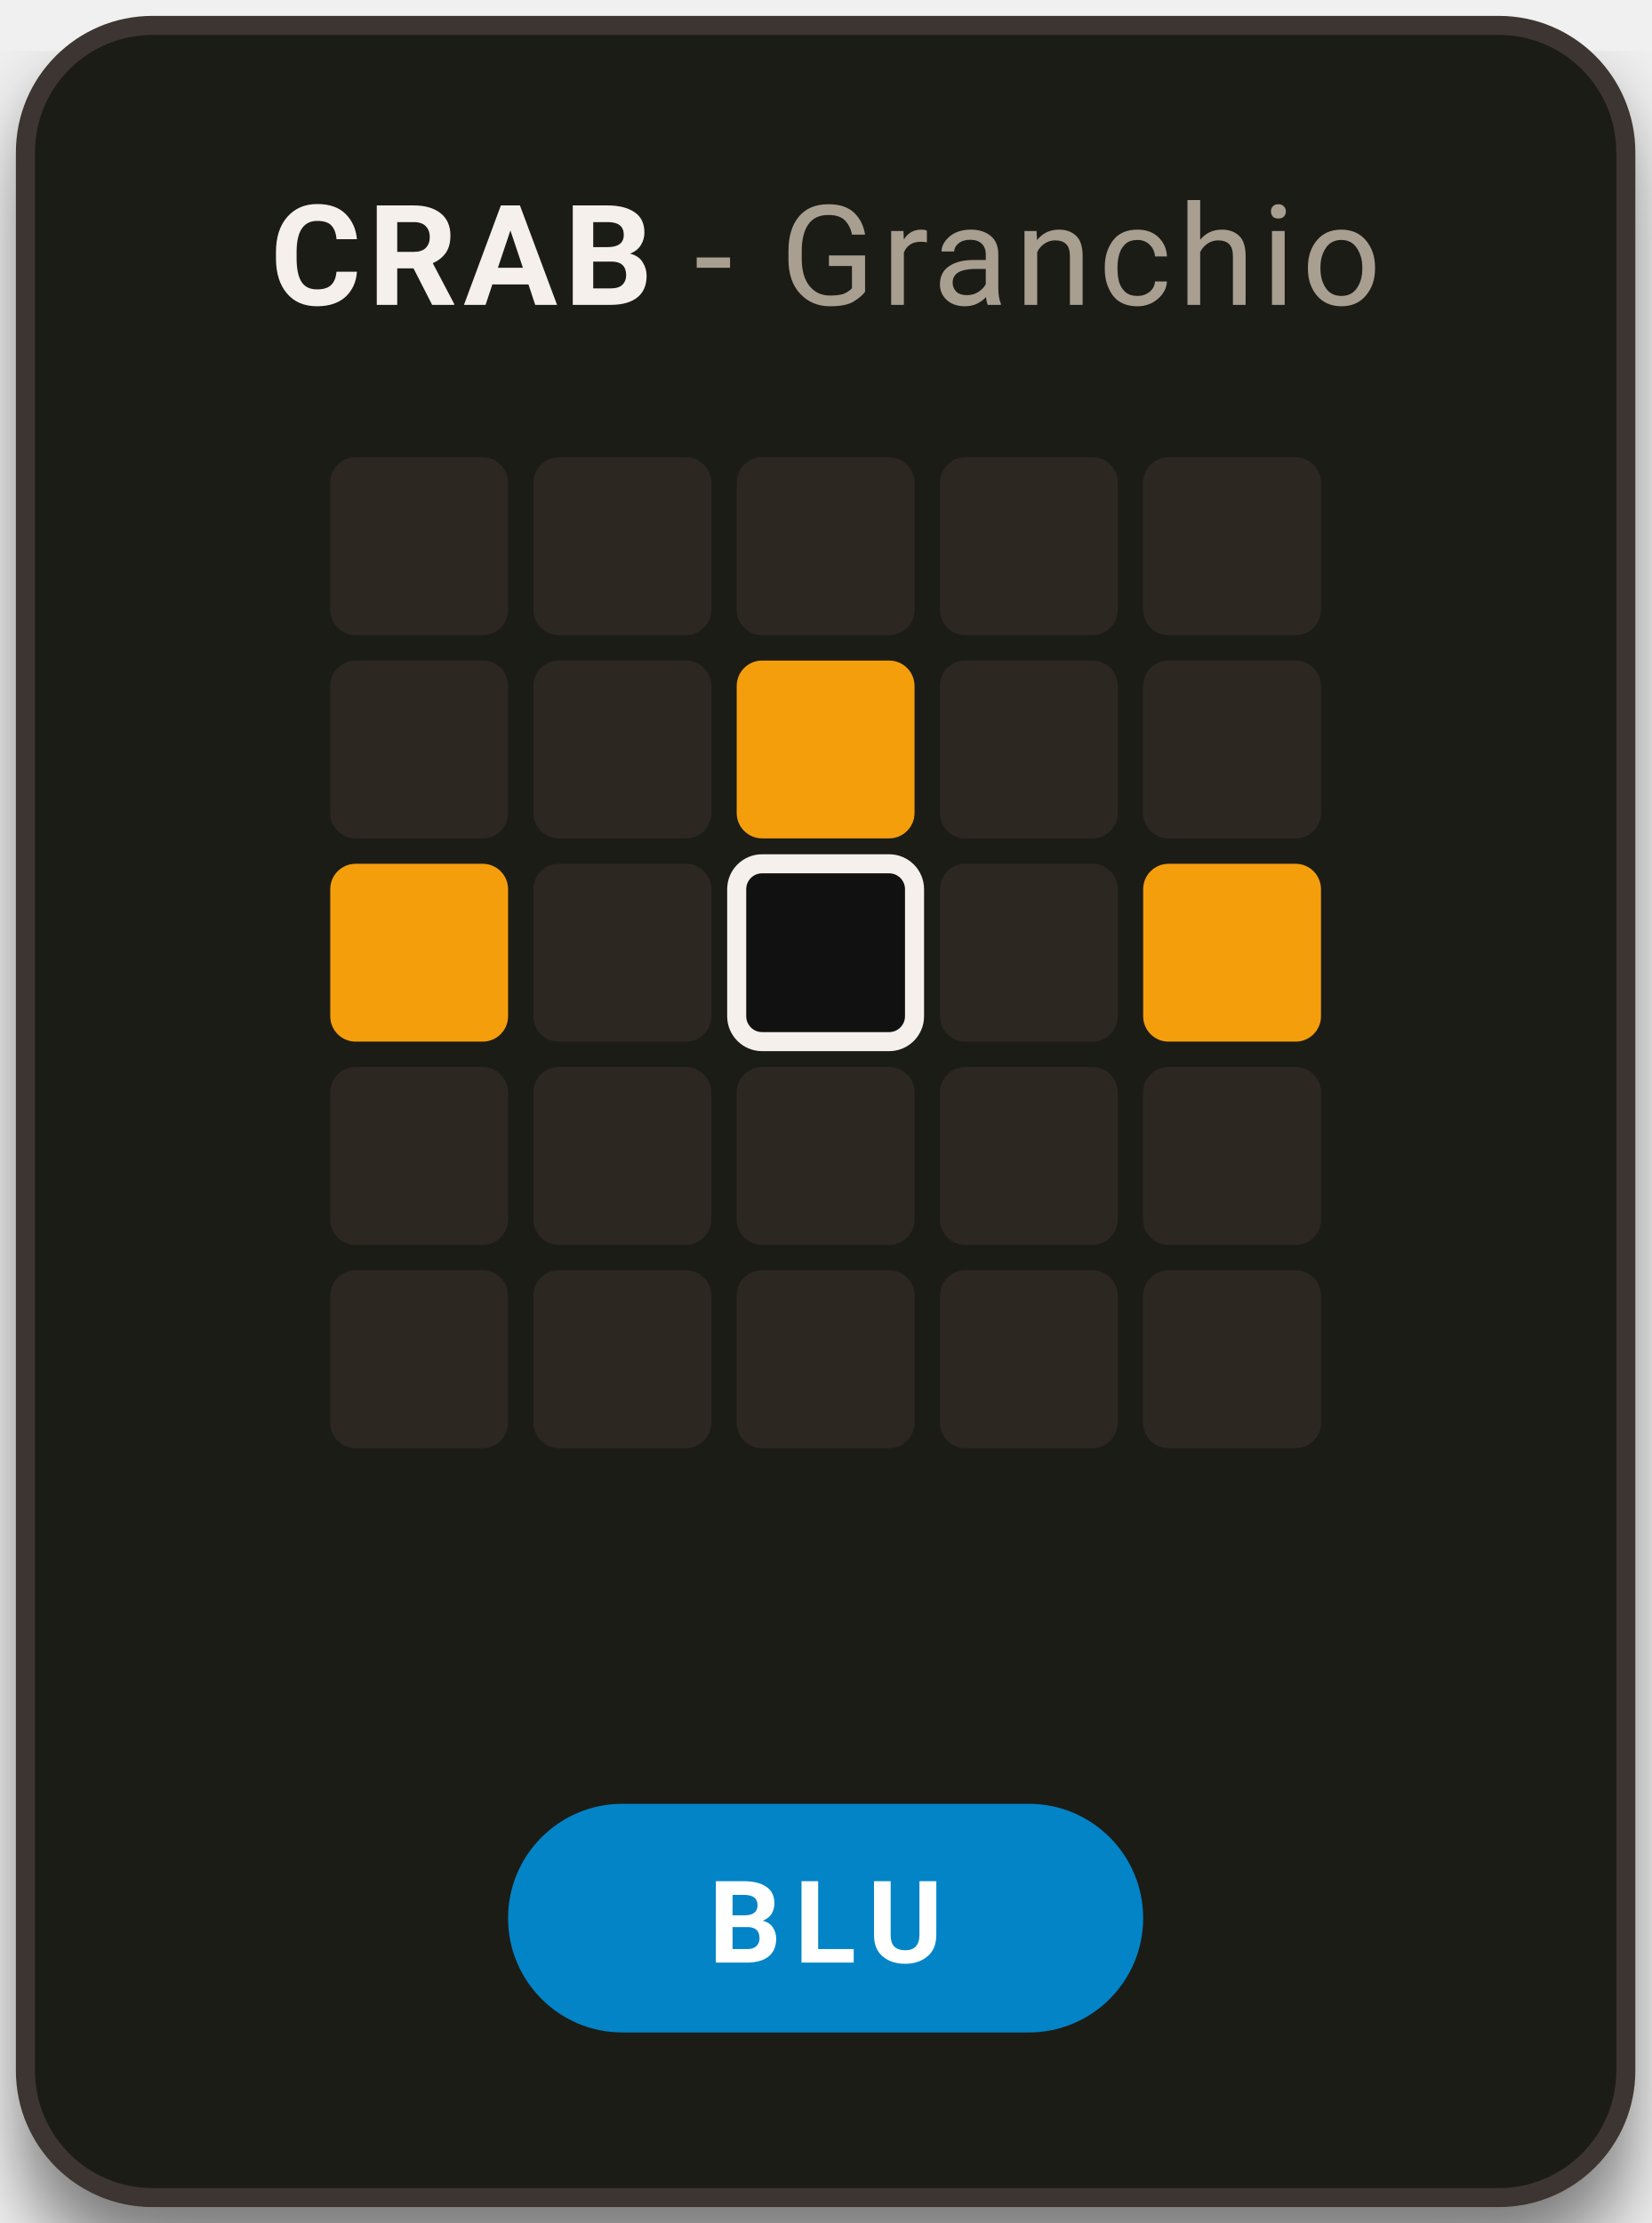
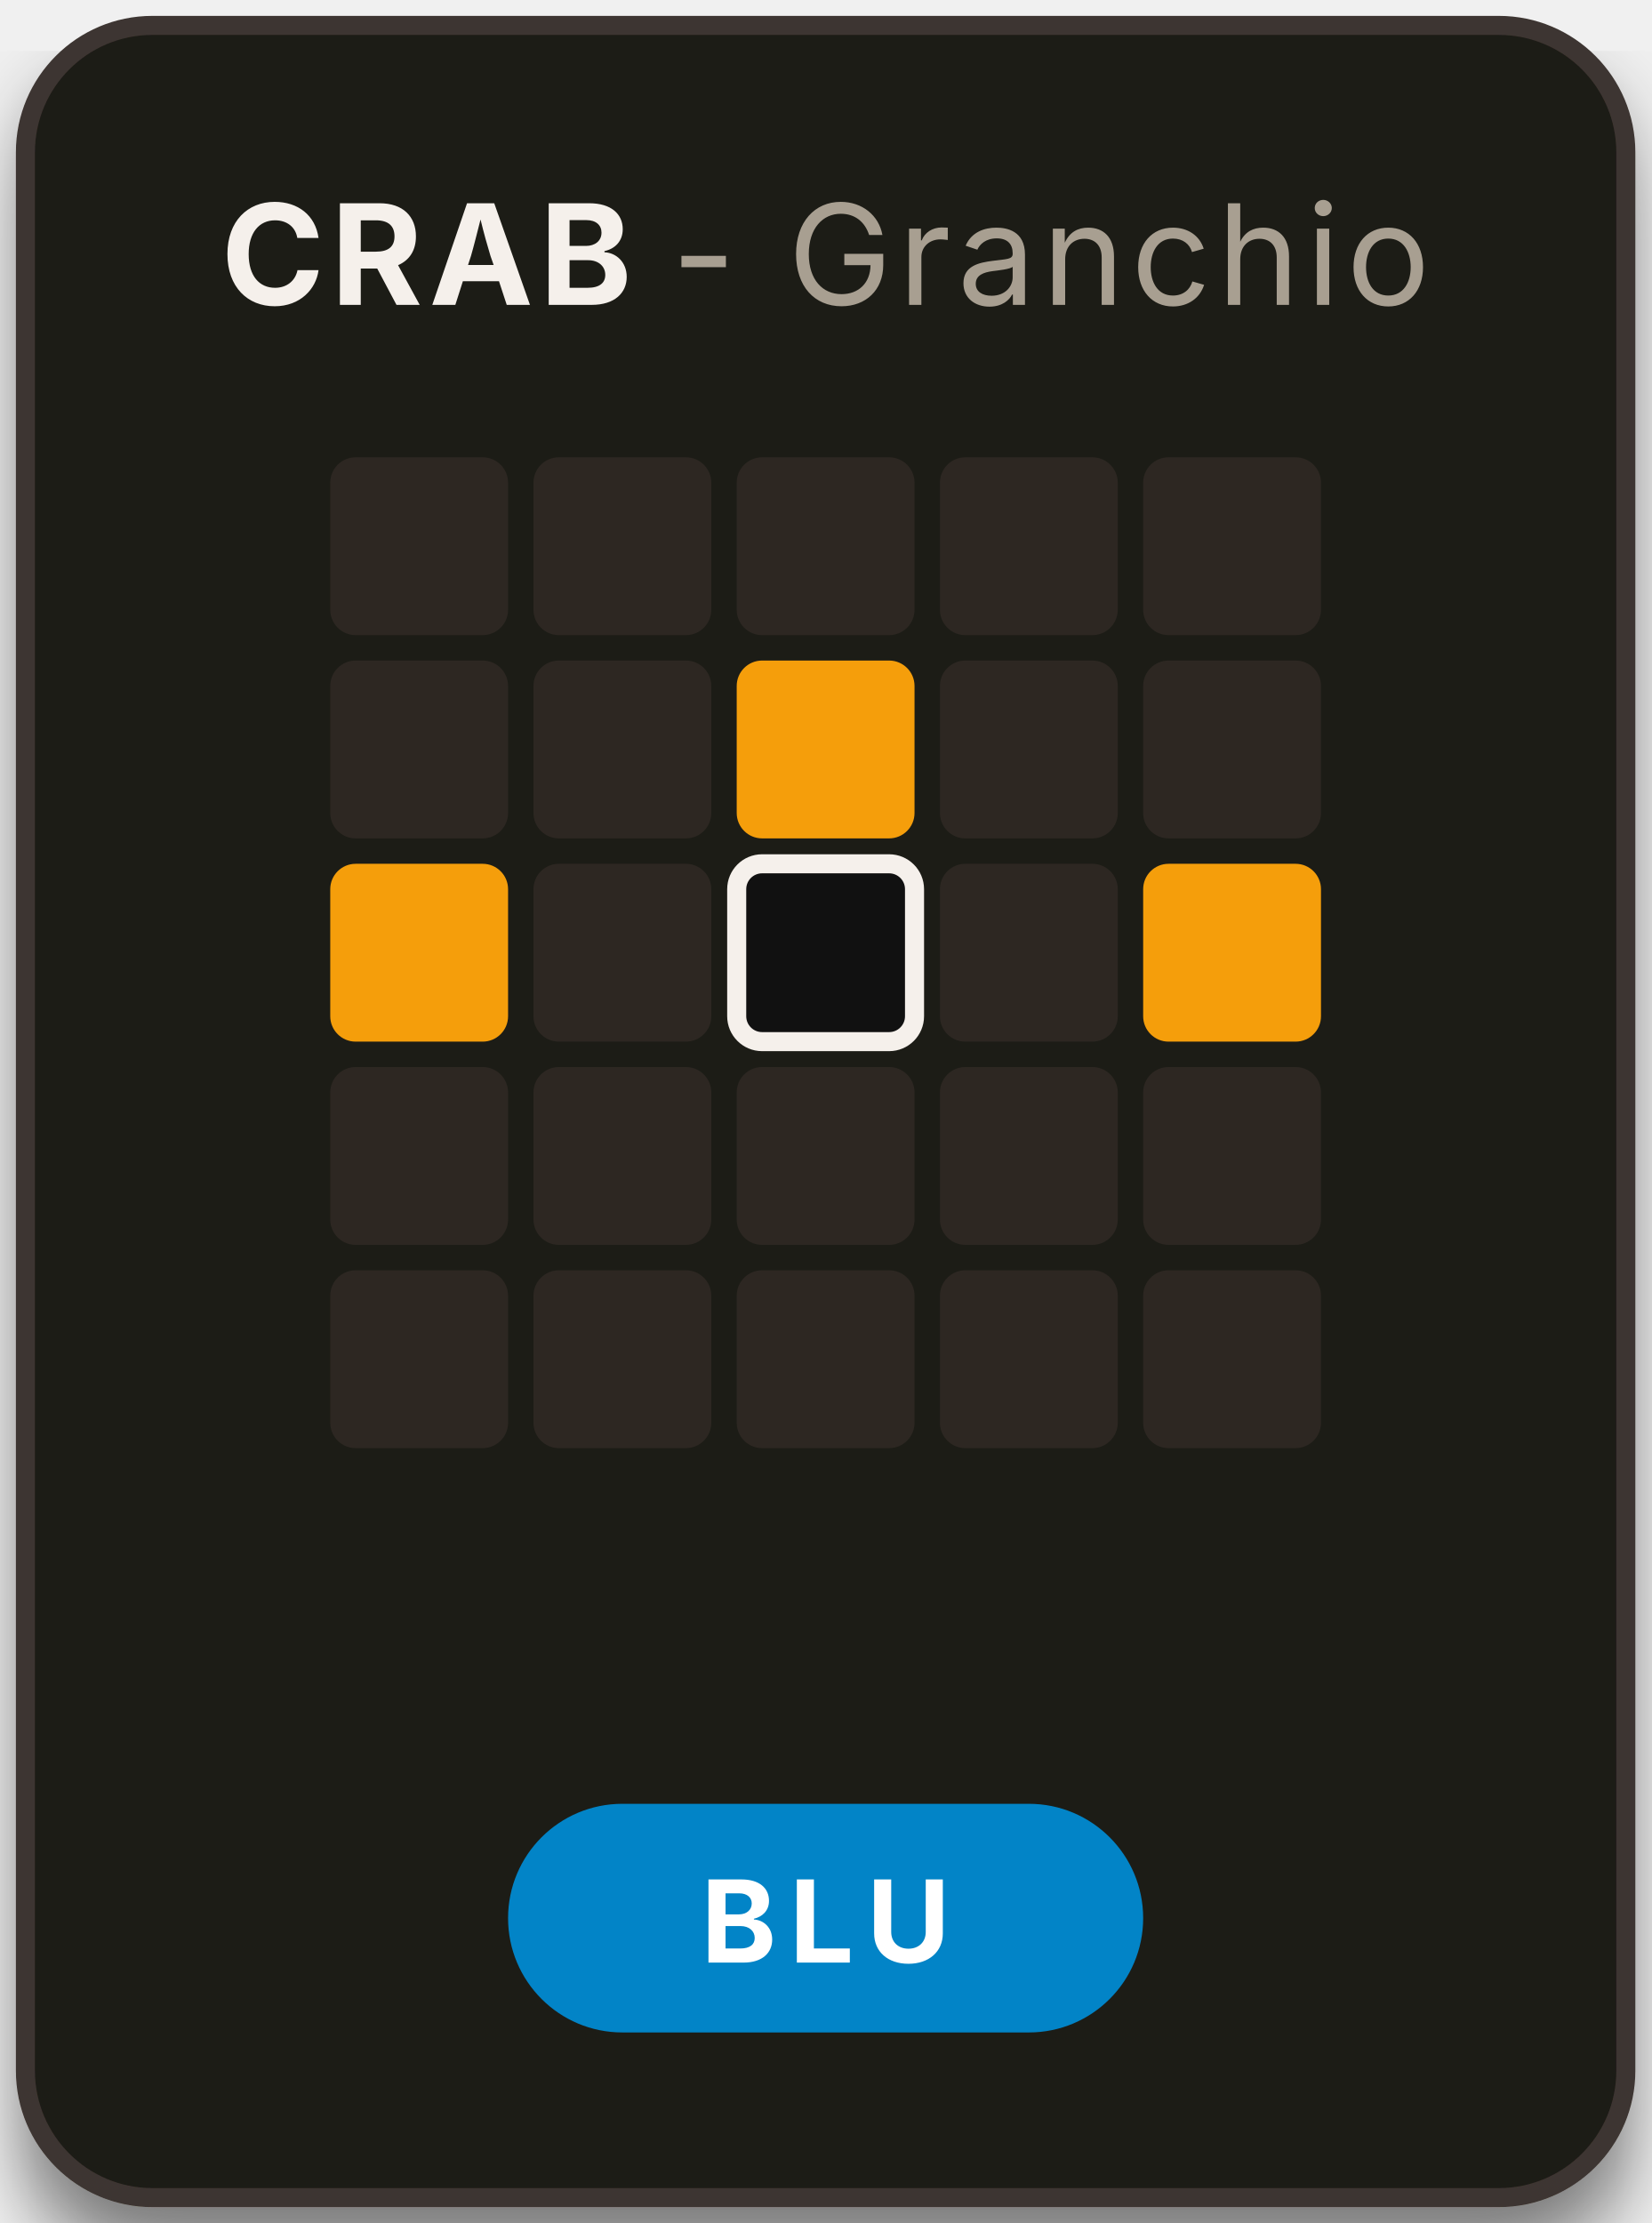
<svg xmlns="http://www.w3.org/2000/svg" viewBox="0 0 130 175" width="130" height="175">
  <defs>
    <filter id="shadow_crab" x="-10%" y="-10%" width="120%" height="120%">
      <feDropShadow dx="0" dy="4" stdDeviation="3" flood-color="#000" flood-opacity="0.5" />
    </filter>
  </defs>
  <rect x="2" y="2" width="126" height="171" rx="10" fill="#1e1b18" stroke="#3d3630" stroke-width="1.5" filter="url(#shadow_crab)" />
-   <text x="65" y="24" text-anchor="middle" font-family="-apple-system, BlinkMacSystemFont, 'Segoe UI', Roboto, sans-serif" font-size="11" font-weight="bold" fill="#f5f0eb" letter-spacing="0.5">
+   <text x="65" y="24" text-anchor="middle" font-family="-apple-system, BlinkMacSystemFont, sans-serif" font-size="11" font-weight="bold" fill="#f5f0eb" letter-spacing="0.5">
    CRAB <tspan font-weight="normal" fill="#a89f91">- Granchio</tspan>
  </text>
  <g transform="translate(26, 36)">
    <rect x="0" y="0" width="14" height="14" rx="2" fill="#2d2722" />
    <rect x="16" y="0" width="14" height="14" rx="2" fill="#2d2722" />
    <rect x="32" y="0" width="14" height="14" rx="2" fill="#2d2722" />
    <rect x="48" y="0" width="14" height="14" rx="2" fill="#2d2722" />
    <rect x="64" y="0" width="14" height="14" rx="2" fill="#2d2722" />
    <rect x="0" y="16" width="14" height="14" rx="2" fill="#2d2722" />
    <rect x="16" y="16" width="14" height="14" rx="2" fill="#2d2722" />
    <rect x="32" y="16" width="14" height="14" rx="2" fill="#f59e0b" />
    <rect x="48" y="16" width="14" height="14" rx="2" fill="#2d2722" />
    <rect x="64" y="16" width="14" height="14" rx="2" fill="#2d2722" />
    <rect x="0" y="32" width="14" height="14" rx="2" fill="#f59e0b" />
    <rect x="16" y="32" width="14" height="14" rx="2" fill="#2d2722" />
    <rect x="32" y="32" width="14" height="14" rx="2" fill="#111111" stroke="#f5f0eb" stroke-width="1.5" />
    <rect x="48" y="32" width="14" height="14" rx="2" fill="#2d2722" />
    <rect x="64" y="32" width="14" height="14" rx="2" fill="#f59e0b" />
    <rect x="0" y="48" width="14" height="14" rx="2" fill="#2d2722" />
    <rect x="16" y="48" width="14" height="14" rx="2" fill="#2d2722" />
    <rect x="32" y="48" width="14" height="14" rx="2" fill="#2d2722" />
    <rect x="48" y="48" width="14" height="14" rx="2" fill="#2d2722" />
    <rect x="64" y="48" width="14" height="14" rx="2" fill="#2d2722" />
    <rect x="0" y="64" width="14" height="14" rx="2" fill="#2d2722" />
    <rect x="16" y="64" width="14" height="14" rx="2" fill="#2d2722" />
    <rect x="32" y="64" width="14" height="14" rx="2" fill="#2d2722" />
    <rect x="48" y="64" width="14" height="14" rx="2" fill="#2d2722" />
    <rect x="64" y="64" width="14" height="14" rx="2" fill="#2d2722" />
  </g>
  <g transform="translate(40, 142)">
    <rect width="50" height="18" rx="9" fill="#0284c7" />
-     <text x="25" y="12.5" text-anchor="middle" font-family="-apple-system, BlinkMacSystemFont, 'Segoe UI', Roboto, sans-serif" font-size="9" font-weight="bold" fill="#ffffff" letter-spacing="1">BLU</text>
+     <text x="25" y="12.5" text-anchor="middle" font-family="-apple-system, BlinkMacSystemFont, sans-serif" font-size="9" font-weight="bold" fill="#ffffff" letter-spacing="1">BLU</text>
  </g>
</svg>
